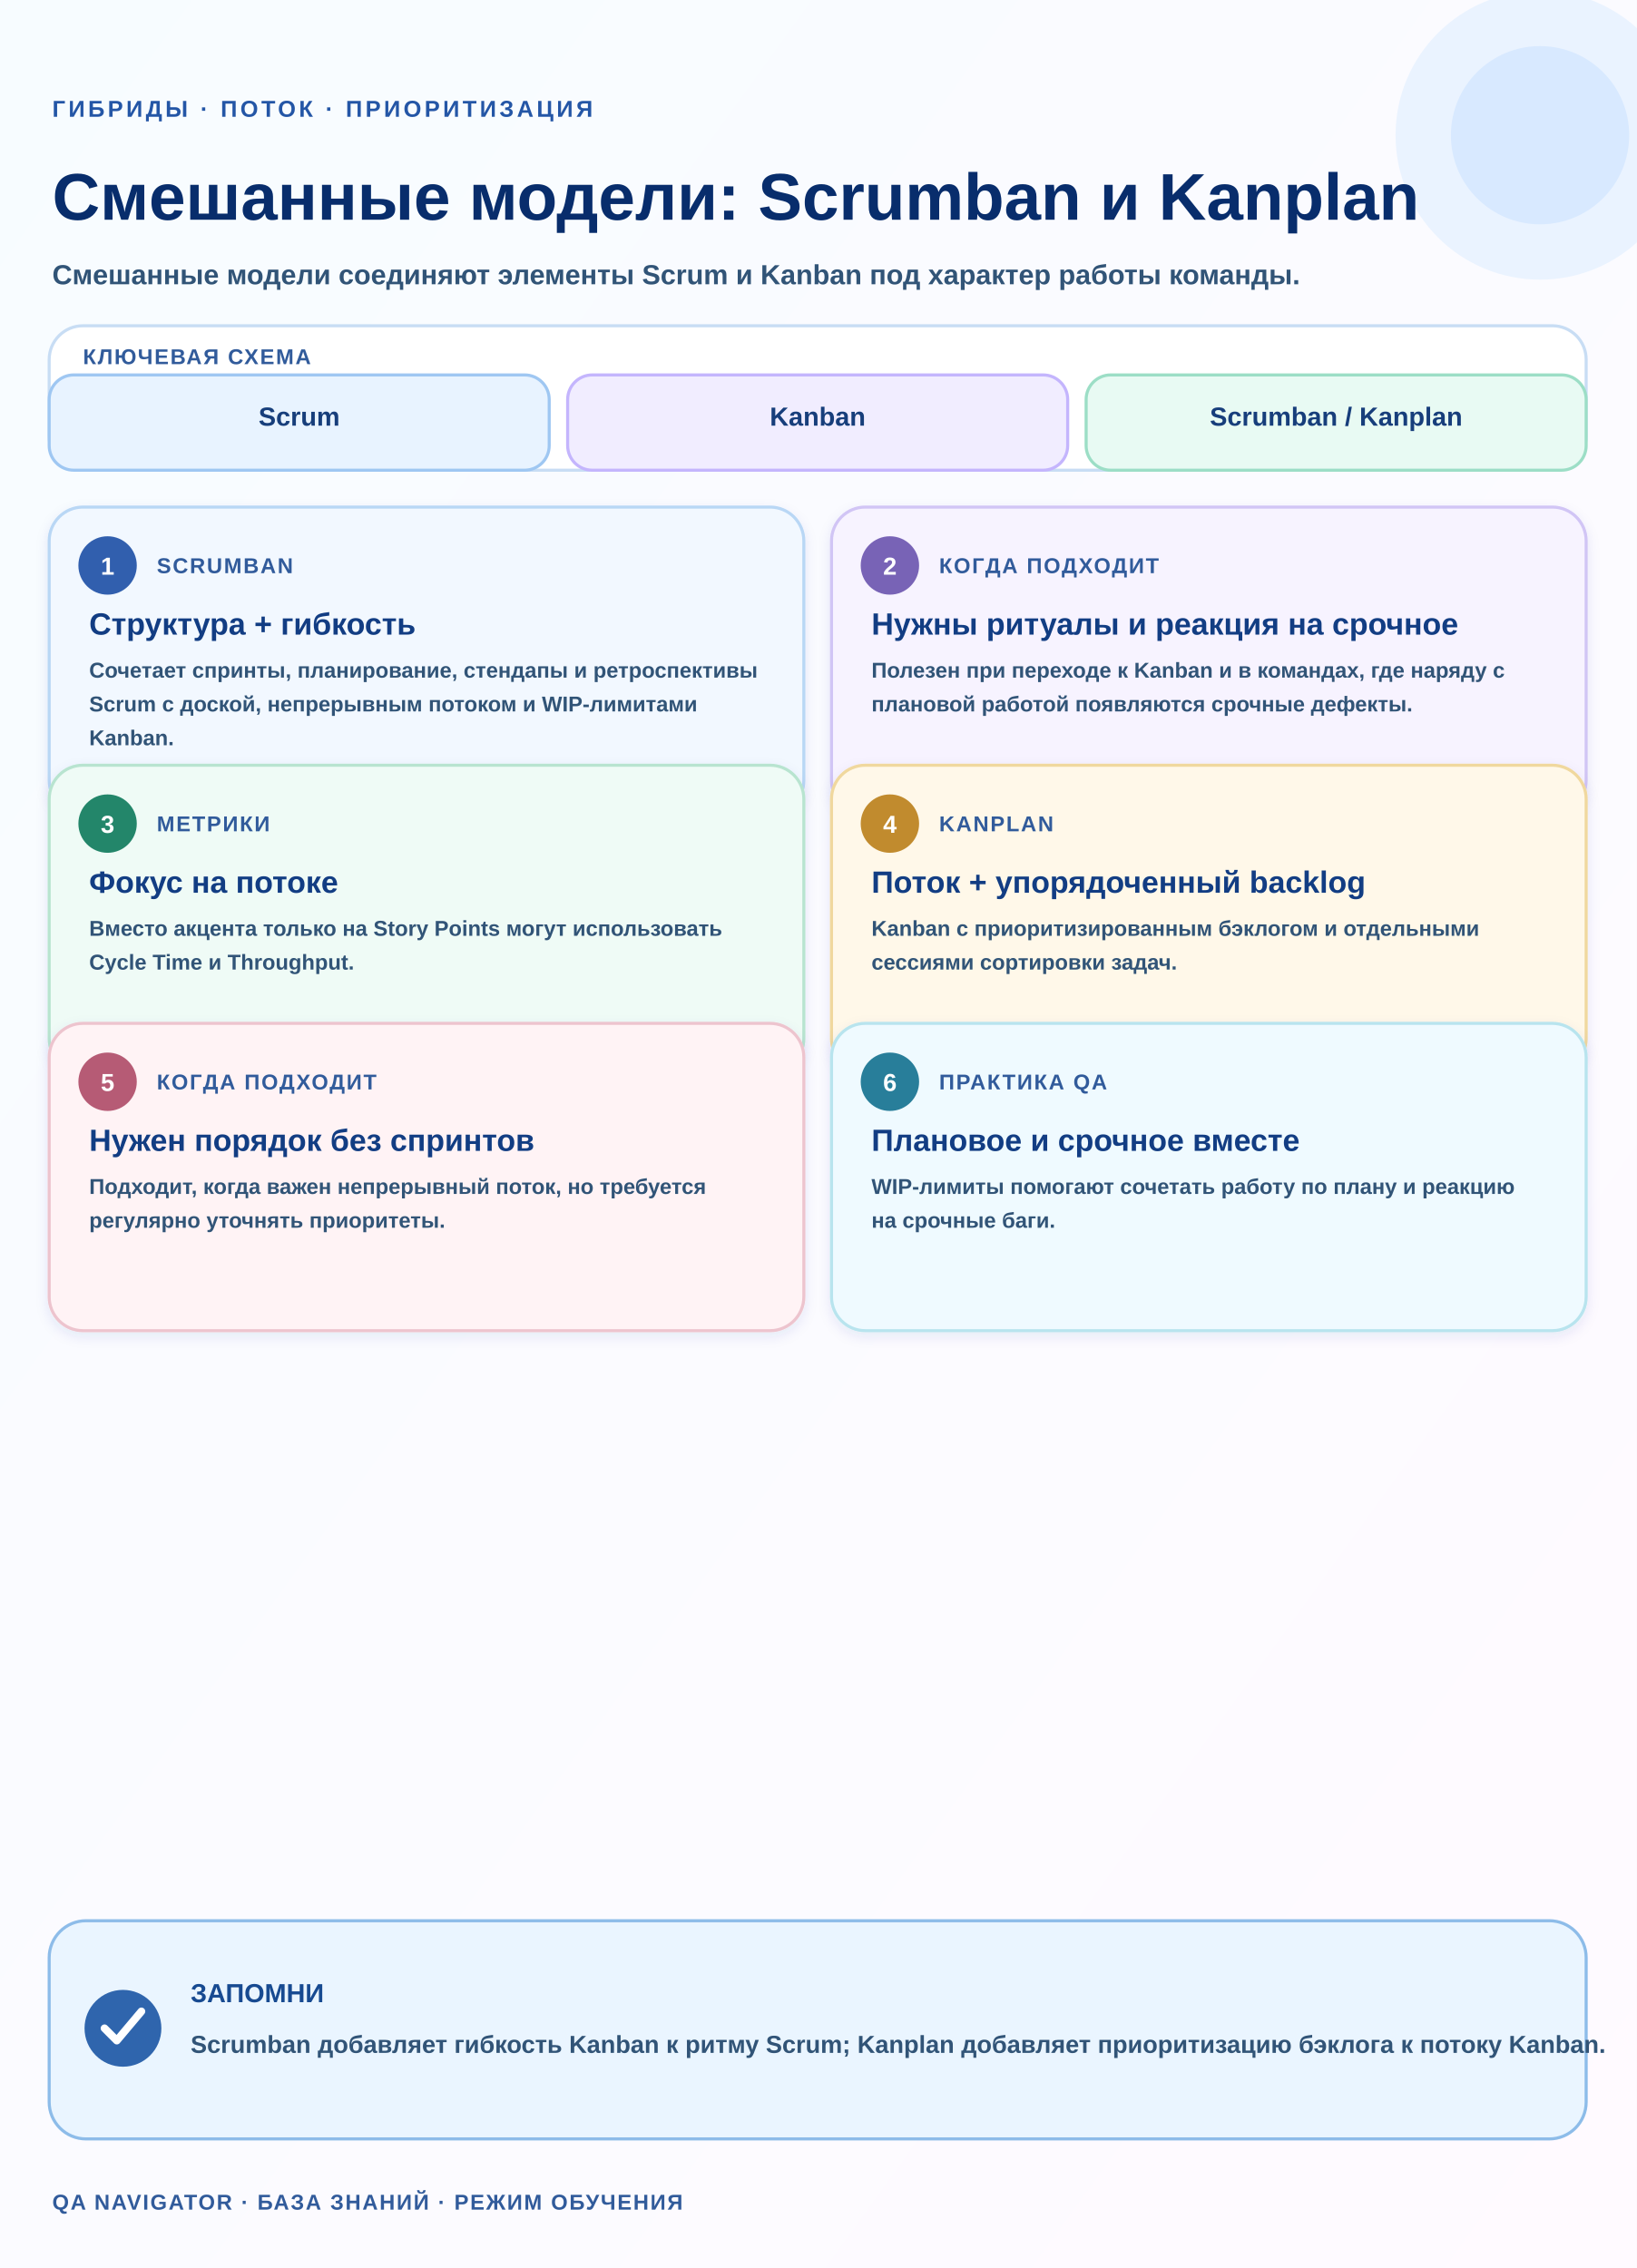
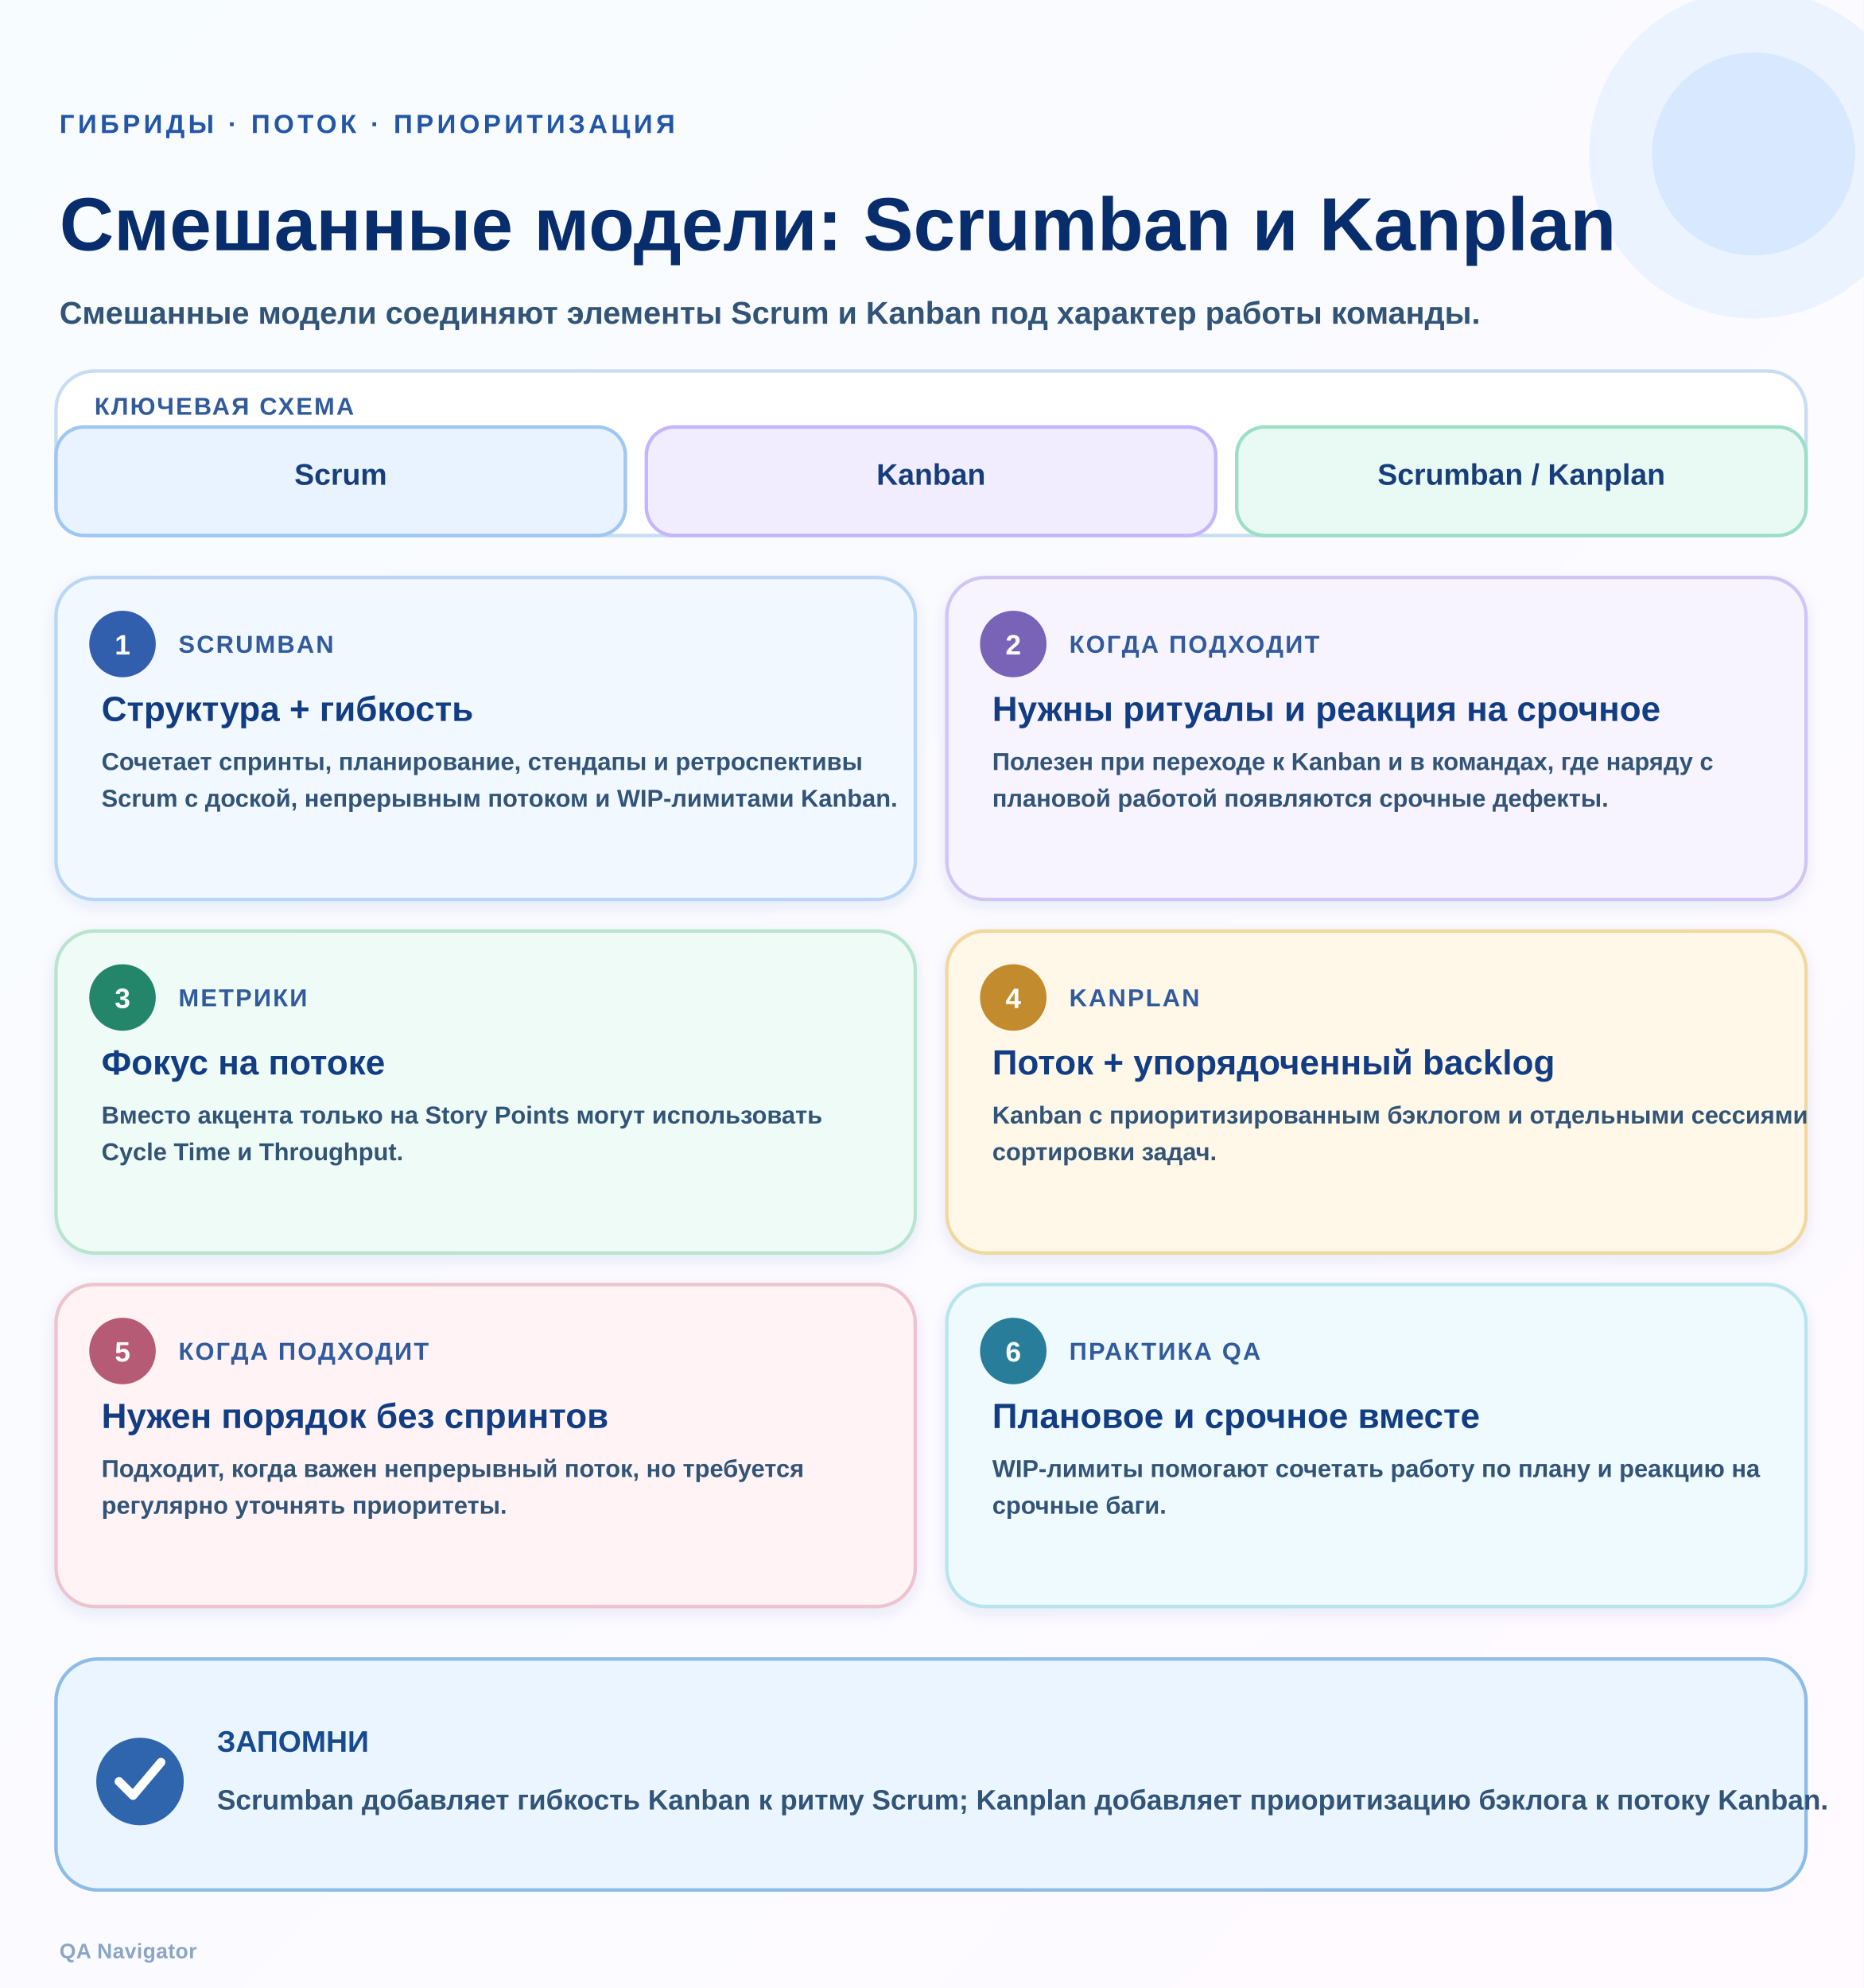
- <svg xmlns="http://www.w3.org/2000/svg" viewBox="0 0 1065 1476" preserveAspectRatio="xMidYMin meet" role="img" aria-labelledby="title desc">
+ <svg xmlns="http://www.w3.org/2000/svg" viewBox="0 0 1065 1136" preserveAspectRatio="xMidYMin meet" role="img" aria-labelledby="title desc">
  <defs>
    <linearGradient id="paper" x1="0" y1="0" x2="1" y2="1">
      <stop stop-color="#f7fcff" />
      <stop offset="1" stop-color="#fffaff" />
    </linearGradient>
    <filter id="shadow" x="-10%" y="-10%" width="120%" height="120%">
      <feDropShadow dx="0" dy="3" stdDeviation="4" flood-color="#174da1" flood-opacity=".09" />
    </filter>
    <style>
.title{font:800 43px Arial,sans-serif;fill:#082d6c}.tag{font:800 15px Arial,sans-serif;letter-spacing:2px;fill:#2456a6}
.subtitle{font:600 18px Arial,sans-serif;fill:#315477}.flow{font:800 17px Arial,sans-serif;fill:#173e7b}
.eyebrow{font:800 14px Arial,sans-serif;letter-spacing:1px;fill:#315b9b}.heading{font:800 20px Arial,sans-serif;fill:#123d83}
.body{font:600 14px Arial,sans-serif;fill:#315477}.number{font:800 16px Arial,sans-serif;fill:#fff}
.footerTitle{font:800 17px Arial,sans-serif;fill:#174a91}.footer{font:600 16px Arial,sans-serif;fill:#315477}
+ .brand{font:700 12px Arial,sans-serif;letter-spacing:.2px;fill:#8aa5c5}
</style>
  </defs>
-   <rect width="1065" height="1476" fill="url(#paper)" />
+   <rect width="1065" height="1136" fill="url(#paper)" />
  <circle cx="1002" cy="88" r="94" fill="#eaf3ff" />
  <circle cx="1002" cy="88" r="58" fill="#d8e9ff" />
  <text x="34" y="76" class="tag">ГИБРИДЫ · ПОТОК · ПРИОРИТИЗАЦИЯ</text>
  <text x="34" y="143" class="title">Смешанные модели: Scrumban и Kanplan</text>
  <text x="34" y="185" class="subtitle">Смешанные модели соединяют элементы Scrum и Kanban под характер работы команды.</text>
  <rect x="32" y="212" width="1000" height="94" rx="22" fill="#fff" stroke="#c8ddf4" stroke-width="2" />
  <text x="54" y="237" class="eyebrow">КЛЮЧЕВАЯ СХЕМА</text>
  <rect x="32" y="244" width="325.333" height="62" rx="16" fill="#e8f3ff" stroke="#9fc7f2" stroke-width="2" />
  <text x="194.667" y="277" text-anchor="middle" class="flow">Scrum</text>
  <rect x="369.333" y="244" width="325.333" height="62" rx="16" fill="#f1edff" stroke="#c4b5fd" stroke-width="2" />
  <text x="532" y="277" text-anchor="middle" class="flow">Kanban</text>
  <rect x="706.667" y="244" width="325.333" height="62" rx="16" fill="#e8faf3" stroke="#9cdec6" stroke-width="2" />
  <text x="869.333" y="277" text-anchor="middle" class="flow">Scrumban / Kanplan</text>
-   <rect x="32" y="330" width="491" height="200" rx="22" fill="#f2f8ff" stroke="#b9d7f5" stroke-width="2" filter="url(#shadow)" />
+   <rect x="32" y="330" width="491" height="184" rx="22" fill="#f2f8ff" stroke="#b9d7f5" stroke-width="2" filter="url(#shadow)" />
  <circle cx="70" cy="368" r="19" fill="#315fae" />
  <text x="70" y="374" text-anchor="middle" class="number">1</text>
  <text x="102" y="373" class="eyebrow">SCRUMBAN</text>
-   <text x="58" y="413" class="heading">Структура + гибкость</text>
-   <text x="58" y="441" class="body">Сочетает спринты, планирование, стендапы и ретроспективы</text>
-   <text x="58" y="463" class="body">Scrum с доской, непрерывным потоком и WIP-лимитами</text>
-   <text x="58" y="485" class="body">Kanban.</text>
-   <rect x="541" y="330" width="491" height="200" rx="22" fill="#f7f3ff" stroke="#d1c5f5" stroke-width="2" filter="url(#shadow)" />
+   <text x="58" y="412" class="heading">Структура + гибкость</text>
+   <text x="58" y="440" class="body">Сочетает спринты, планирование, стендапы и ретроспективы</text>
+   <text x="58" y="461" class="body">Scrum с доской, непрерывным потоком и WIP-лимитами Kanban.</text>
+   <rect x="541" y="330" width="491" height="184" rx="22" fill="#f7f3ff" stroke="#d1c5f5" stroke-width="2" filter="url(#shadow)" />
  <circle cx="579" cy="368" r="19" fill="#7863b6" />
  <text x="579" y="374" text-anchor="middle" class="number">2</text>
  <text x="611" y="373" class="eyebrow">КОГДА ПОДХОДИТ</text>
-   <text x="567" y="413" class="heading">Нужны ритуалы и реакция на срочное</text>
-   <text x="567" y="441" class="body">Полезен при переходе к Kanban и в командах, где наряду с</text>
-   <text x="567" y="463" class="body">плановой работой появляются срочные дефекты.</text>
-   <rect x="32" y="498" width="491" height="200" rx="22" fill="#effbf6" stroke="#b8e4d0" stroke-width="2" filter="url(#shadow)" />
-   <circle cx="70" cy="536" r="19" fill="#23866a" />
-   <text x="70" y="542" text-anchor="middle" class="number">3</text>
-   <text x="102" y="541" class="eyebrow">МЕТРИКИ</text>
-   <text x="58" y="581" class="heading">Фокус на потоке</text>
-   <text x="58" y="609" class="body">Вместо акцента только на Story Points могут использовать</text>
-   <text x="58" y="631" class="body">Cycle Time и Throughput.</text>
-   <rect x="541" y="498" width="491" height="200" rx="22" fill="#fff8e9" stroke="#f0d89e" stroke-width="2" filter="url(#shadow)" />
-   <circle cx="579" cy="536" r="19" fill="#c18b2e" />
-   <text x="579" y="542" text-anchor="middle" class="number">4</text>
-   <text x="611" y="541" class="eyebrow">KANPLAN</text>
-   <text x="567" y="581" class="heading">Поток + упорядоченный backlog</text>
-   <text x="567" y="609" class="body">Kanban с приоритизированным бэклогом и отдельными</text>
-   <text x="567" y="631" class="body">сессиями сортировки задач.</text>
-   <rect x="32" y="666" width="491" height="200" rx="22" fill="#fff3f5" stroke="#edc4ce" stroke-width="2" filter="url(#shadow)" />
-   <circle cx="70" cy="704" r="19" fill="#b65b75" />
-   <text x="70" y="710" text-anchor="middle" class="number">5</text>
-   <text x="102" y="709" class="eyebrow">КОГДА ПОДХОДИТ</text>
-   <text x="58" y="749" class="heading">Нужен порядок без спринтов</text>
-   <text x="58" y="777" class="body">Подходит, когда важен непрерывный поток, но требуется</text>
-   <text x="58" y="799" class="body">регулярно уточнять приоритеты.</text>
-   <rect x="541" y="666" width="491" height="200" rx="22" fill="#effaff" stroke="#b8e4ee" stroke-width="2" filter="url(#shadow)" />
-   <circle cx="579" cy="704" r="19" fill="#287e9a" />
-   <text x="579" y="710" text-anchor="middle" class="number">6</text>
-   <text x="611" y="709" class="eyebrow">ПРАКТИКА QA</text>
-   <text x="567" y="749" class="heading">Плановое и срочное вместе</text>
-   <text x="567" y="777" class="body">WIP-лимиты помогают сочетать работу по плану и реакцию</text>
-   <text x="567" y="799" class="body">на срочные баги.</text>
-   <rect x="32" y="1250" width="1000" height="142" rx="24" fill="#eaf5ff" stroke="#8dbce9" stroke-width="2" />
-   <circle cx="80" cy="1320" r="25" fill="#2f65ad" />
-   <path d="M68 1320l8 8 16-19" fill="none" stroke="#fff" stroke-width="5" stroke-linecap="round" stroke-linejoin="round" />
-   <text x="124" y="1303" class="footerTitle">ЗАПОМНИ</text>
-   <text x="124" y="1336" class="footer">Scrumban добавляет гибкость Kanban к ритму Scrum; Kanplan добавляет приоритизацию бэклога к потоку Kanban.</text>
-   <text x="34" y="1438" class="eyebrow">QA NAVIGATOR · БАЗА ЗНАНИЙ · РЕЖИМ ОБУЧЕНИЯ</text>
+   <text x="567" y="412" class="heading">Нужны ритуалы и реакция на срочное</text>
+   <text x="567" y="440" class="body">Полезен при переходе к Kanban и в командах, где наряду с</text>
+   <text x="567" y="461" class="body">плановой работой появляются срочные дефекты.</text>
+   <rect x="32" y="532" width="491" height="184" rx="22" fill="#effbf6" stroke="#b8e4d0" stroke-width="2" filter="url(#shadow)" />
+   <circle cx="70" cy="570" r="19" fill="#23866a" />
+   <text x="70" y="576" text-anchor="middle" class="number">3</text>
+   <text x="102" y="575" class="eyebrow">МЕТРИКИ</text>
+   <text x="58" y="614" class="heading">Фокус на потоке</text>
+   <text x="58" y="642" class="body">Вместо акцента только на Story Points могут использовать</text>
+   <text x="58" y="663" class="body">Cycle Time и Throughput.</text>
+   <rect x="541" y="532" width="491" height="184" rx="22" fill="#fff8e9" stroke="#f0d89e" stroke-width="2" filter="url(#shadow)" />
+   <circle cx="579" cy="570" r="19" fill="#c18b2e" />
+   <text x="579" y="576" text-anchor="middle" class="number">4</text>
+   <text x="611" y="575" class="eyebrow">KANPLAN</text>
+   <text x="567" y="614" class="heading">Поток + упорядоченный backlog</text>
+   <text x="567" y="642" class="body">Kanban с приоритизированным бэклогом и отдельными сессиями</text>
+   <text x="567" y="663" class="body">сортировки задач.</text>
+   <rect x="32" y="734" width="491" height="184" rx="22" fill="#fff3f5" stroke="#edc4ce" stroke-width="2" filter="url(#shadow)" />
+   <circle cx="70" cy="772" r="19" fill="#b65b75" />
+   <text x="70" y="778" text-anchor="middle" class="number">5</text>
+   <text x="102" y="777" class="eyebrow">КОГДА ПОДХОДИТ</text>
+   <text x="58" y="816" class="heading">Нужен порядок без спринтов</text>
+   <text x="58" y="844" class="body">Подходит, когда важен непрерывный поток, но требуется</text>
+   <text x="58" y="865" class="body">регулярно уточнять приоритеты.</text>
+   <rect x="541" y="734" width="491" height="184" rx="22" fill="#effaff" stroke="#b8e4ee" stroke-width="2" filter="url(#shadow)" />
+   <circle cx="579" cy="772" r="19" fill="#287e9a" />
+   <text x="579" y="778" text-anchor="middle" class="number">6</text>
+   <text x="611" y="777" class="eyebrow">ПРАКТИКА QA</text>
+   <text x="567" y="816" class="heading">Плановое и срочное вместе</text>
+   <text x="567" y="844" class="body">WIP-лимиты помогают сочетать работу по плану и реакцию на</text>
+   <text x="567" y="865" class="body">срочные баги.</text>
+   <rect x="32" y="948" width="1000" height="132" rx="24" fill="#eaf5ff" stroke="#8dbce9" stroke-width="2" />
+   <circle cx="80" cy="1018" r="25" fill="#2f65ad" />
+   <path d="M68 1018l8 8 16-19" fill="none" stroke="#fff" stroke-width="5" stroke-linecap="round" stroke-linejoin="round" />
+   <text x="124" y="1001" class="footerTitle">ЗАПОМНИ</text>
+   <text x="124" y="1034" class="footer">Scrumban добавляет гибкость Kanban к ритму Scrum; Kanplan добавляет приоритизацию бэклога к потоку Kanban.</text>
+   <text x="34" y="1119" class="brand">QA Navigator</text>
</svg>
